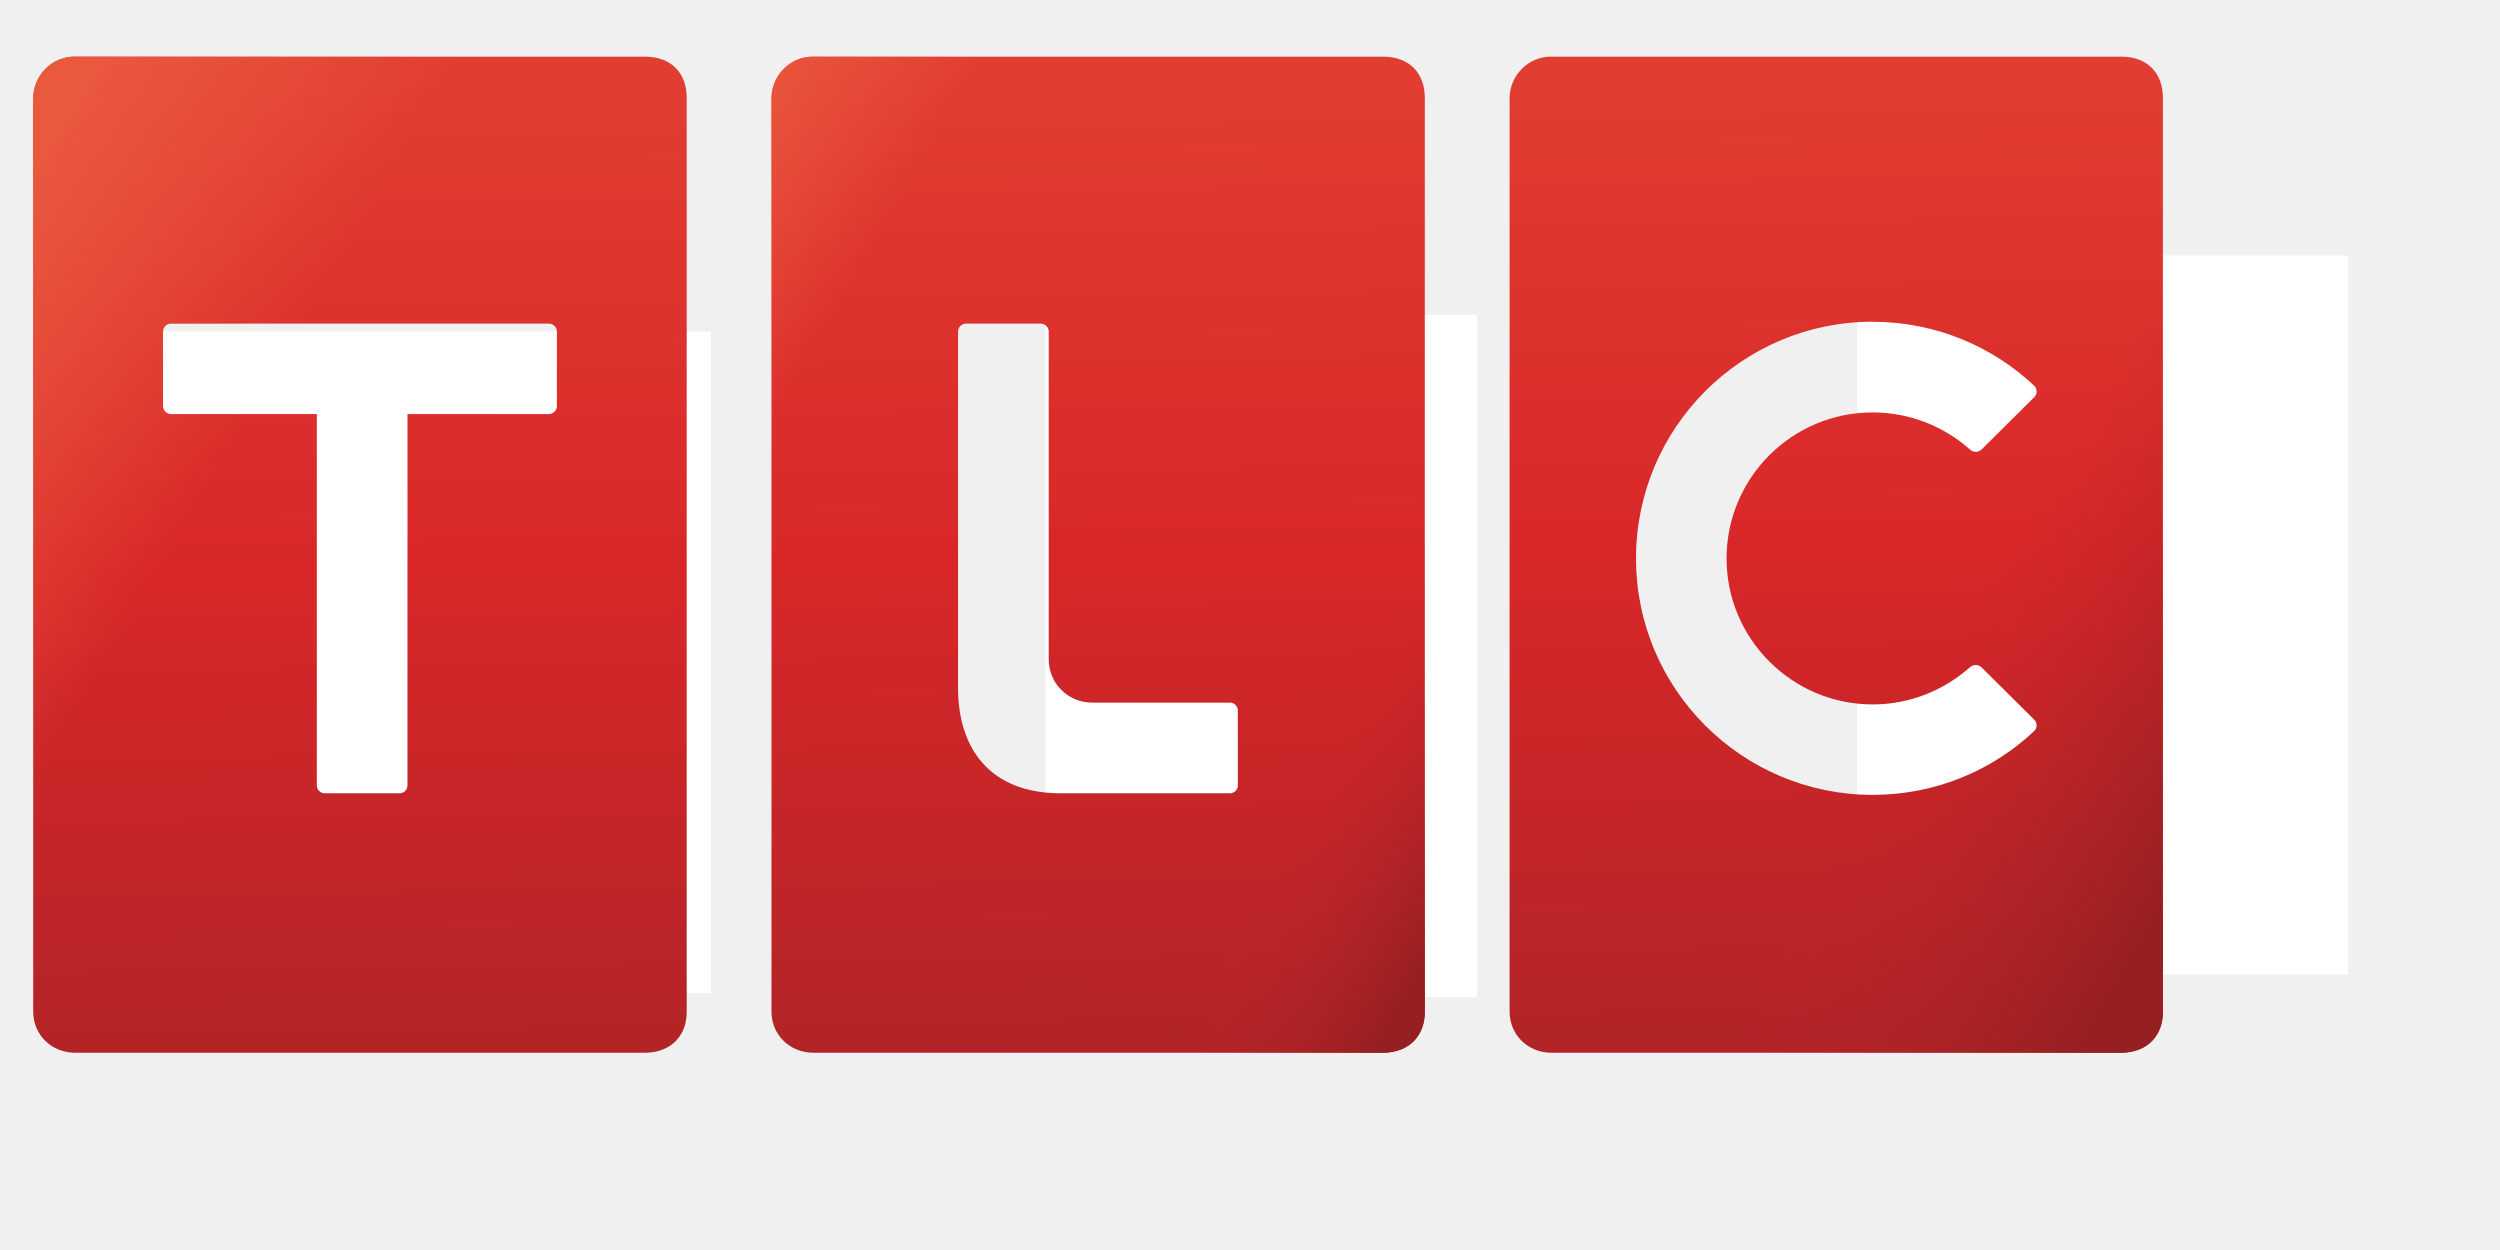
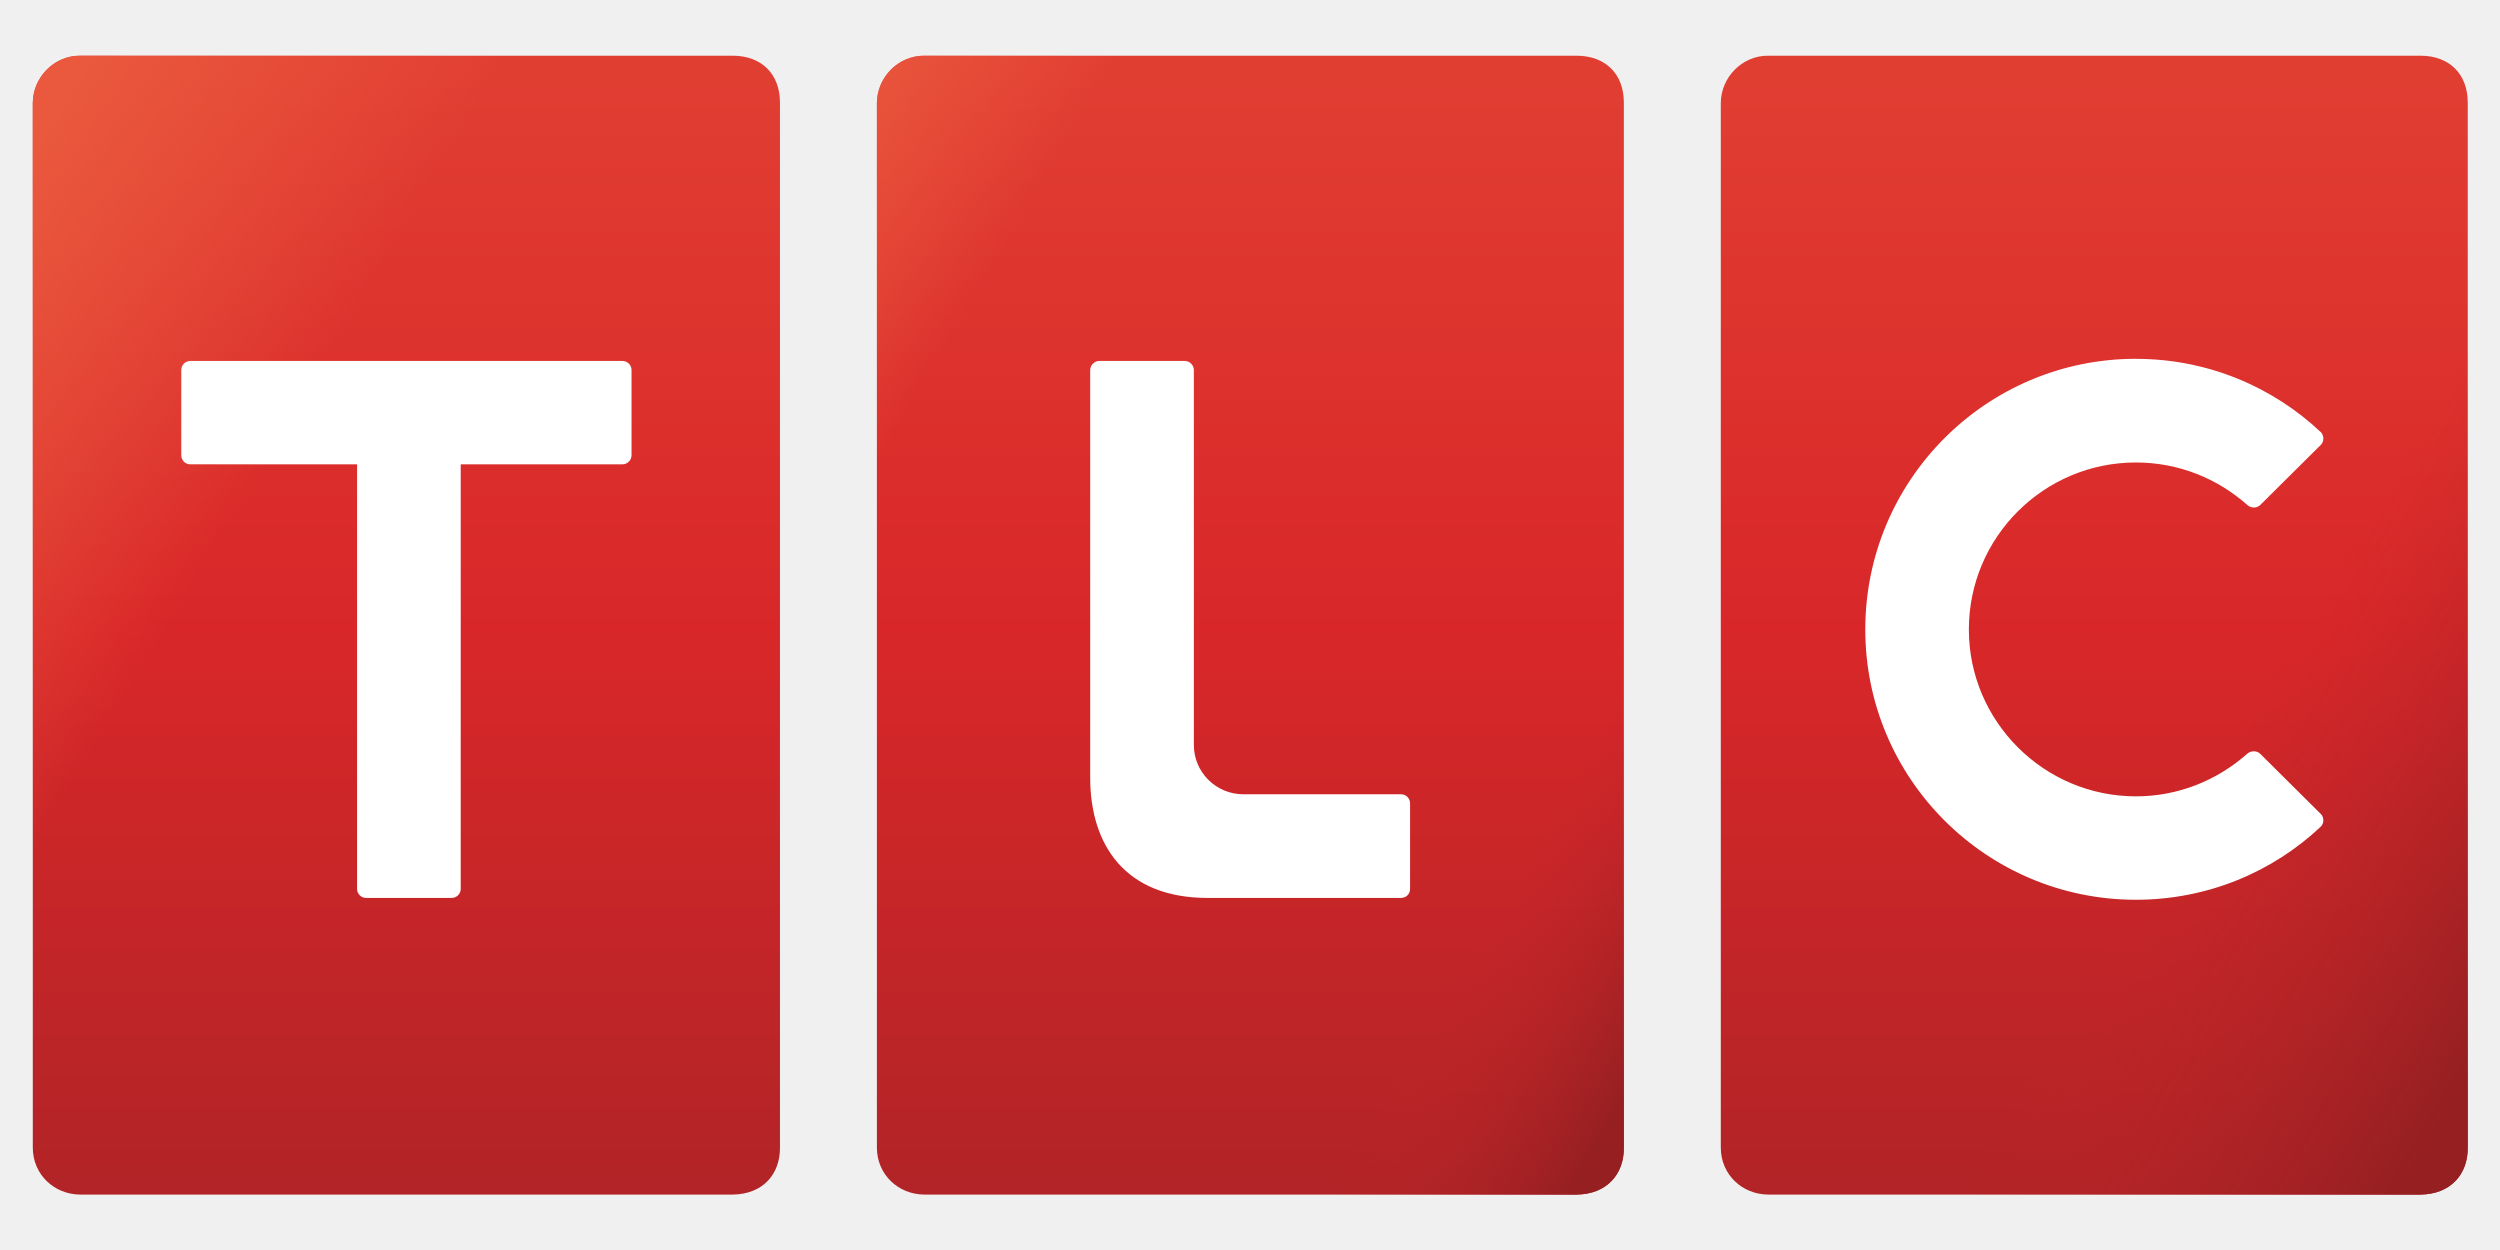
<svg xmlns="http://www.w3.org/2000/svg" xmlns:xlink="http://www.w3.org/1999/xlink" width="128" height="64">
  <defs>
-     <linearGradient x2="1" id="i" gradientUnits="userSpaceOnUse" gradientTransform="scale(5) rotate(-55 90 -68.5)">
+     <linearGradient x2="1" id="i" gradientUnits="userSpaceOnUse" gradientTransform="matrix(2.884 -4.119 -4.119 -2.884 474.9 223.83)">
      <stop offset="0" stop-color="#ea593e" />
      <stop offset=".199" stop-color="#ea593e" stop-opacity="0" />
      <stop offset=".825" stop-color="#bf2529" stop-opacity="0" />
      <stop offset="1" stop-color="#951f21" />
    </linearGradient>
-     <linearGradient x2="1" id="e" gradientUnits="userSpaceOnUse" gradientTransform="scale(5) rotate(-55 90 -68.5)">
+     <linearGradient x2="1" id="e" gradientUnits="userSpaceOnUse" gradientTransform="matrix(2.884 -4.119 -4.119 -2.884 474.9 223.83)">
      <stop offset="0" stop-color="#e13e32" />
      <stop offset=".5" stop-color="#d92729" />
      <stop offset="1" stop-color="#b22427" />
    </linearGradient>
-     <linearGradient x2="1" id="g" gradientUnits="userSpaceOnUse" gradientTransform="scale(5) rotate(-55 90 -68.5)">
+     <linearGradient x2="1" id="g" gradientUnits="userSpaceOnUse" gradientTransform="matrix(2.884 -4.119 -4.119 -2.884 474.9 223.83)">
      <stop offset="0" stop-color="#ea593e" />
      <stop offset=".145" stop-color="#ea593e" stop-opacity="0" />
      <stop offset=".854" stop-color="#bf2529" stop-opacity="0" />
      <stop offset="1" stop-color="#951f21" />
    </linearGradient>
-     <linearGradient x2="1" id="c" gradientUnits="userSpaceOnUse" gradientTransform="scale(5) rotate(-55 90 -68.5)">
+     <linearGradient x2="1" gradientUnits="userSpaceOnUse" gradientTransform="matrix(2.884 -4.119 -4.119 -2.884 474.9 223.83)">
+       <stop offset="0" stop-color="#e32a1e" />
+       <stop offset=".5" stop-color="#db2828" />
+       <stop offset="1" stop-color="#d1292d" />
+     </linearGradient>
+     <linearGradient x2="1" gradientUnits="userSpaceOnUse" gradientTransform="matrix(2.884 -4.119 -4.119 -2.884 474.9 223.83)">
+       <stop offset="0" stop-color="#ea573d" />
+       <stop offset="1" stop-color="#e12f28" stop-opacity="0" />
+     </linearGradient>
+     <linearGradient x2="1" id="c" gradientUnits="userSpaceOnUse" gradientTransform="matrix(2.884 -4.119 -4.119 -2.884 474.9 223.83)">
      <stop offset="0" stop-color="#e93a28" />
      <stop offset="1" stop-color="#d51d29" />
    </linearGradient>
-     <linearGradient x2="1" id="b" gradientUnits="userSpaceOnUse" gradientTransform="scale(5) rotate(-55 90 -68.5)">
+     <linearGradient x2="1" id="b" gradientUnits="userSpaceOnUse" gradientTransform="matrix(2.884 -4.119 -4.119 -2.884 474.9 223.83)">
      <stop offset="0" stop-color="#e93a28" />
      <stop offset="1" stop-color="#d51d29" />
    </linearGradient>
-     <linearGradient x2="1" id="a" gradientUnits="userSpaceOnUse" gradientTransform="scale(5) rotate(-55 90 -68.5)">
+     <linearGradient x2="1" id="a" gradientUnits="userSpaceOnUse" gradientTransform="matrix(2.884 -4.119 -4.119 -2.884 474.9 223.83)">
      <stop offset="0" stop-color="#e93a28" />
      <stop offset="1" stop-color="#d51d29" />
    </linearGradient>
-     <linearGradient x2="1" id="d" gradientUnits="userSpaceOnUse" gradientTransform="scale(5) rotate(-55 90 -68.5)">
+     <linearGradient x2="1" xlink:href="#a" gradientUnits="userSpaceOnUse" gradientTransform="matrix(.663 166.62 -115.933 .952 307.801 1.358)" />
+     <linearGradient x2="1" xlink:href="#b" gradientUnits="userSpaceOnUse" gradientTransform="matrix(.663 166.62 -115.933 .952 181.806 1.358)" />
+     <linearGradient x2="1" xlink:href="#c" gradientUnits="userSpaceOnUse" gradientTransform="matrix(.663 166.62 -115.933 .952 55.811 1.359)" />
+     <linearGradient x2="1" xlink:href="#c" gradientUnits="userSpaceOnUse" gradientTransform="matrix(.663 166.62 -115.933 .952 56.811 2.359)" />
+     <linearGradient x2="1" xlink:href="#b" gradientUnits="userSpaceOnUse" gradientTransform="matrix(.663 166.62 -115.933 .952 182.806 2.358)" />
+     <linearGradient x2="1" xlink:href="#a" gradientUnits="userSpaceOnUse" gradientTransform="matrix(.663 166.62 -115.933 .952 308.801 2.358)" />
+     <linearGradient x2="1" xlink:href="#a" gradientUnits="userSpaceOnUse" gradientTransform="matrix(.663 166.62 -115.933 .952 308.801 2.358)" />
+     <linearGradient x2="1" xlink:href="#b" gradientUnits="userSpaceOnUse" gradientTransform="matrix(.663 166.62 -115.933 .952 182.806 2.358)" />
+     <linearGradient x2="1" xlink:href="#c" gradientUnits="userSpaceOnUse" gradientTransform="matrix(.663 166.62 -115.933 .952 56.811 2.359)" />
+     <linearGradient x2="1" xlink:href="#d" gradientUnits="userSpaceOnUse" gradientTransform="matrix(.663 166.62 -115.933 .952 56.811 2.359)" />
+     <linearGradient x2="1" id="d" gradientUnits="userSpaceOnUse" gradientTransform="matrix(2.884 -4.119 -4.119 -2.884 474.9 223.83)">
      <stop offset="0" stop-color="#79e928" stop-opacity=".699" />
      <stop offset="1" stop-color="#1dbcd5" stop-opacity="0" />
    </linearGradient>
-     <linearGradient x2="1" id="j" xlink:href="#e" gradientUnits="userSpaceOnUse" gradientTransform="matrix(.7 166.6 -115.9 1 307.8 1.4)" />
-     <linearGradient x2="1" id="f" gradientUnits="userSpaceOnUse" gradientTransform="scale(5) rotate(-55 90 -68.5)">
+     <linearGradient x2="1" id="j" xlink:href="#e" gradientUnits="userSpaceOnUse" gradientTransform="matrix(.662 166.62 -115.92 .952 307.766 1.358)" />
+     <linearGradient x2="1" gradientUnits="userSpaceOnUse" gradientTransform="matrix(2.884 -4.119 -4.119 -2.884 474.9 223.83)">
      <stop offset="0" stop-color="#e93a28" />
      <stop offset="1" stop-color="#d51d29" />
    </linearGradient>
-     <linearGradient x1="-.002" y1="2.611" x2="1.904" y2=".385" id="k" xlink:href="#g" gradientUnits="userSpaceOnUse" gradientTransform="matrix(.7 166.6 -115.9 1 307.8 1.4)" />
-     <linearGradient x2="1" id="h" gradientUnits="userSpaceOnUse" gradientTransform="scale(5) rotate(-55 90 -68.5)">
+     <linearGradient x2="1" gradientUnits="userSpaceOnUse" gradientTransform="matrix(2.884 -4.119 -4.119 -2.884 474.9 223.83)">
+       <stop offset="0" stop-color="#e93a28" />
+       <stop offset="1" stop-color="#d51d29" />
+     </linearGradient>
+     <linearGradient x2="1" xlink:href="#f" gradientUnits="userSpaceOnUse" gradientTransform="matrix(.662 166.62 -115.92 .952 307.766 1.358)" />
+     <linearGradient x2="1" id="f" gradientUnits="userSpaceOnUse" gradientTransform="matrix(2.884 -4.119 -4.119 -2.884 474.9 223.83)">
+       <stop offset="0" stop-color="#e93a28" />
+       <stop offset="1" stop-color="#d51d29" />
+     </linearGradient>
+     <linearGradient x1="-.002" y1="2.611" x2="1.904" y2=".385" id="k" xlink:href="#g" gradientUnits="userSpaceOnUse" gradientTransform="matrix(.662 166.62 -115.92 .952 307.766 1.358)" />
+     <linearGradient x2="1" xlink:href="#h" gradientUnits="userSpaceOnUse" gradientTransform="matrix(.662 166.62 -115.92 .952 307.766 1.358)" />
+     <linearGradient x2="1" id="h" gradientUnits="userSpaceOnUse" gradientTransform="matrix(2.884 -4.119 -4.119 -2.884 474.9 223.83)">
      <stop offset="0" stop-color="#e13e32" />
      <stop offset=".5" stop-color="#d92729" />
      <stop offset="1" stop-color="#b22427" />
    </linearGradient>
-     <linearGradient x1="-.002" y1="1.632" x2=".887" y2=".574" id="l" xlink:href="#i" gradientUnits="userSpaceOnUse" gradientTransform="matrix(.7 166.6 -115.9 1 307.8 1.4)" />
+     <linearGradient x2="1" xlink:href="#h" gradientUnits="userSpaceOnUse" gradientTransform="matrix(.662 166.62 -115.92 .952 307.766 1.358)" />
+     <linearGradient x1="-.002" y1="1.632" x2=".887" y2=".574" id="l" xlink:href="#i" gradientUnits="userSpaceOnUse" gradientTransform="matrix(.662 166.62 -115.92 .952 307.766 1.358)" />
  </defs>
  <path fill="#fff" d="M6.623 16.968h29.77V50.84H6.623zm46.915-.84h22.09V51.05h-22.09zm41.552-3.052h25.14v36.817H95.09z" />
-   <path d="M7.03 0C3.164-.002.04 3.236 0 7.03v155.94c-.002 4.095 3.244 6.992 7.03 7.03h97.47c4.53-.06 7.073-3.096 7.03-7.03V7.03c.003-4.376-2.8-7.012-7.03-7.03zm126 0c-3.867-.002-6.992 3.236-7.03 7.03v155.94c-.002 4.095 3.244 6.992 7.03 7.03h97.44c4.528-.06 7.072-3.096 7.03-7.03V7.03c.002-4.376-2.803-7.012-7.03-7.03zM259 0c-3.868-.002-6.993 3.236-7.03 7.03v155.94c-.003 4.095 3.242 6.992 7.03 7.03h97.438c4.53-.06 7.073-3.096 7.03-7.03V7.03c.003-4.376-2.802-7.012-7.03-7.03zm54.938 45.25c10.71 0 20.45 4.184 27.656 11 .428.545.436 1.306-.03 1.813l-9.064 9c-.497.496-1.388.514-1.937 0-4.44-3.934-10.238-6.344-16.625-6.344C300.19 60.72 289 71.86 289 85.65c0 13.71 11.19 24.906 24.938 24.906 6.378 0 12.156-2.42 16.593-6.343.55-.508 1.47-.508 1.97 0l9.07 9c.47.505.46 1.305.03 1.81-7.2 6.817-16.94 10.97-27.65 10.97-22.313 0-40.404-18.064-40.404-40.344 0-22.32 18.09-40.41 40.408-40.41zM23.5 45.563H88c.74 0 1.375.603 1.375 1.343v12.72C89.375 60.403 88.74 61 88 61H63.875v63.375c0 .74-.604 1.344-1.344 1.344H49.75c-.74 0-1.344-.61-1.344-1.35V61H23.5c-.74 0-1.344-.596-1.344-1.375v-12.72c0-.74.604-1.343 1.344-1.343zm135.72 0h12.718c.778 0 1.375.634 1.375 1.374v55.938c0 4.09 3.316 7.375 7.406 7.375h23.53c.78 0 1.34.635 1.34 1.375v12.75c0 .74-.57 1.344-1.35 1.344h-28.9c-12.19 0-17.5-7.82-17.5-17.94V46.93c0-.74.63-1.374 1.37-1.374z" fill="url(#j)" transform="matrix(.3 0 0 .3 1.7 2.9)" />
-   <path d="M7.03 0C3.164-.002.04 3.236 0 7.03v155.94c-.002 4.095 3.244 6.992 7.03 7.03h97.47c4.53-.06 7.073-3.096 7.03-7.03V7.03c.003-4.376-2.8-7.012-7.03-7.03zM259 0c-3.868-.002-6.993 3.236-7.03 7.03v155.94c-.003 4.095 3.242 6.992 7.03 7.03h97.438c4.53-.06 7.073-3.096 7.03-7.03V7.03c.003-4.376-2.802-7.012-7.03-7.03zm54.938 45.25c10.71 0 20.45 4.184 27.656 11 .428.545.436 1.306-.03 1.813l-9.064 9c-.497.496-1.388.514-1.937 0-4.44-3.934-10.238-6.344-16.625-6.344C300.19 60.72 289 71.86 289 85.65c0 13.71 11.19 24.906 24.938 24.906 6.378 0 12.156-2.42 16.593-6.343.55-.508 1.47-.508 1.97 0l9.07 9c.47.505.46 1.305.03 1.81-7.2 6.817-16.94 10.97-27.65 10.97-22.313 0-40.404-18.064-40.404-40.344 0-22.32 18.09-40.41 40.408-40.41zM23.5 45.563H88c.74 0 1.375.603 1.375 1.343v12.72C89.375 60.403 88.74 61 88 61H63.875v63.375c0 .74-.604 1.344-1.344 1.344H49.75c-.74 0-1.344-.61-1.344-1.35V61H23.5c-.74 0-1.344-.596-1.344-1.375v-12.72c0-.74.604-1.343 1.344-1.343z" fill="url(#k)" transform="matrix(.3 0 0 .3 1.7 2.9)" />
-   <path d="M133.03 0c-3.867-.002-6.992 3.236-7.03 7.03v155.94c-.002 4.095 3.244 6.992 7.03 7.03h97.44c4.528-.06 7.072-3.096 7.03-7.03V7.03c.002-4.376-2.803-7.012-7.03-7.03zm26.19 45.563h12.718c.778 0 1.375.634 1.375 1.375v55.937c0 4.09 3.316 7.375 7.406 7.375h23.53c.78 0 1.34.635 1.34 1.375v12.75c0 .74-.57 1.344-1.35 1.344h-28.9c-12.19 0-17.5-7.82-17.5-17.94V46.94c0-.74.63-1.375 1.37-1.375z" fill="url(#l)" transform="matrix(.3 0 0 .3 1.7 2.9)" />
+   <path d="M7.03 0C3.164-.002.04 3.236 0 7.03v155.94c-.002 4.095 3.244 6.992 7.03 7.03h97.47c4.53-.06 7.073-3.096 7.03-7.03V7.03c.003-4.376-2.8-7.012-7.03-7.03zm126 0c-3.867-.002-6.992 3.236-7.03 7.03v155.94c-.002 4.095 3.244 6.992 7.03 7.03h97.44c4.528-.06 7.072-3.096 7.03-7.03V7.03c.002-4.376-2.803-7.012-7.03-7.03zM259 0c-3.868-.002-6.993 3.236-7.03 7.03v155.94c-.003 4.095 3.242 6.992 7.03 7.03h97.438c4.53-.06 7.073-3.096 7.03-7.03V7.03c.003-4.376-2.802-7.012-7.03-7.03zm54.938 45.25c10.71 0 20.45 4.184 27.656 11 .428.545.436 1.306-.03 1.813l-9.064 9c-.497.496-1.388.514-1.937 0-4.44-3.934-10.238-6.344-16.625-6.344C300.19 60.72 289 71.86 289 85.65c0 13.71 11.19 24.906 24.938 24.906 6.378 0 12.156-2.42 16.593-6.343.55-.508 1.47-.508 1.97 0l9.07 9c.466.505.46 1.305.03 1.81-7.205 6.817-16.947 10.97-27.657 10.97-22.315 0-40.406-18.064-40.406-40.344 0-22.32 18.092-40.407 40.408-40.407zM23.5 45.563H88c.74 0 1.375.603 1.375 1.343v12.72C89.375 60.403 88.74 61 88 61H63.875v63.375c0 .74-.604 1.344-1.344 1.344H49.75c-.74 0-1.344-.61-1.344-1.35V61H23.5c-.74 0-1.344-.596-1.344-1.375v-12.72c0-.74.604-1.343 1.344-1.343zm135.72 0h12.718c.778 0 1.375.634 1.375 1.374v55.938c0 4.09 3.316 7.375 7.406 7.375h23.53c.78 0 1.34.635 1.34 1.375v12.75c0 .74-.567 1.344-1.346 1.344H175.34c-12.19 0-17.5-7.818-17.5-17.94V46.932c0-.74.636-1.374 1.376-1.374z" fill="url(#j)" transform="matrix(.343 0 0 .343 1.679 2.852)" />
+   <path d="M7.03 0C3.164-.002.04 3.236 0 7.03v155.94c-.002 4.095 3.244 6.992 7.03 7.03h97.47c4.53-.06 7.073-3.096 7.03-7.03V7.03c.003-4.376-2.8-7.012-7.03-7.03zM259 0c-3.868-.002-6.993 3.236-7.03 7.03v155.94c-.003 4.095 3.242 6.992 7.03 7.03h97.438c4.53-.06 7.073-3.096 7.03-7.03V7.03c.003-4.376-2.802-7.012-7.03-7.03zm54.938 45.25c10.71 0 20.45 4.184 27.656 11 .428.545.436 1.306-.03 1.813l-9.064 9c-.497.496-1.388.514-1.937 0-4.44-3.934-10.238-6.344-16.625-6.344C300.19 60.72 289 71.86 289 85.65c0 13.71 11.19 24.906 24.938 24.906 6.378 0 12.156-2.42 16.593-6.343.55-.508 1.47-.508 1.97 0l9.07 9c.466.505.46 1.305.03 1.81-7.205 6.817-16.947 10.97-27.657 10.97-22.315 0-40.406-18.064-40.406-40.344 0-22.32 18.092-40.407 40.408-40.407zM23.5 45.563H88c.74 0 1.375.603 1.375 1.343v12.72C89.375 60.403 88.74 61 88 61H63.875v63.375c0 .74-.604 1.344-1.344 1.344H49.75c-.74 0-1.344-.61-1.344-1.35V61H23.5c-.74 0-1.344-.596-1.344-1.375v-12.72c0-.74.604-1.343 1.344-1.343z" fill="url(#k)" transform="matrix(.343 0 0 .343 1.679 2.852)" />
+   <path d="M133.03 0c-3.867-.002-6.992 3.236-7.03 7.03v155.94c-.002 4.095 3.244 6.992 7.03 7.03h97.44c4.528-.06 7.072-3.096 7.03-7.03V7.03c.002-4.376-2.803-7.012-7.03-7.03zm26.19 45.563h12.718c.778 0 1.375.634 1.375 1.375v55.937c0 4.09 3.316 7.375 7.406 7.375h23.53c.78 0 1.34.635 1.34 1.375v12.75c0 .74-.567 1.344-1.346 1.344H175.34c-12.19 0-17.5-7.818-17.5-17.94V46.94c0-.74.636-1.375 1.376-1.375z" fill="url(#l)" transform="matrix(.343 0 0 .343 1.679 2.852)" />
</svg>
